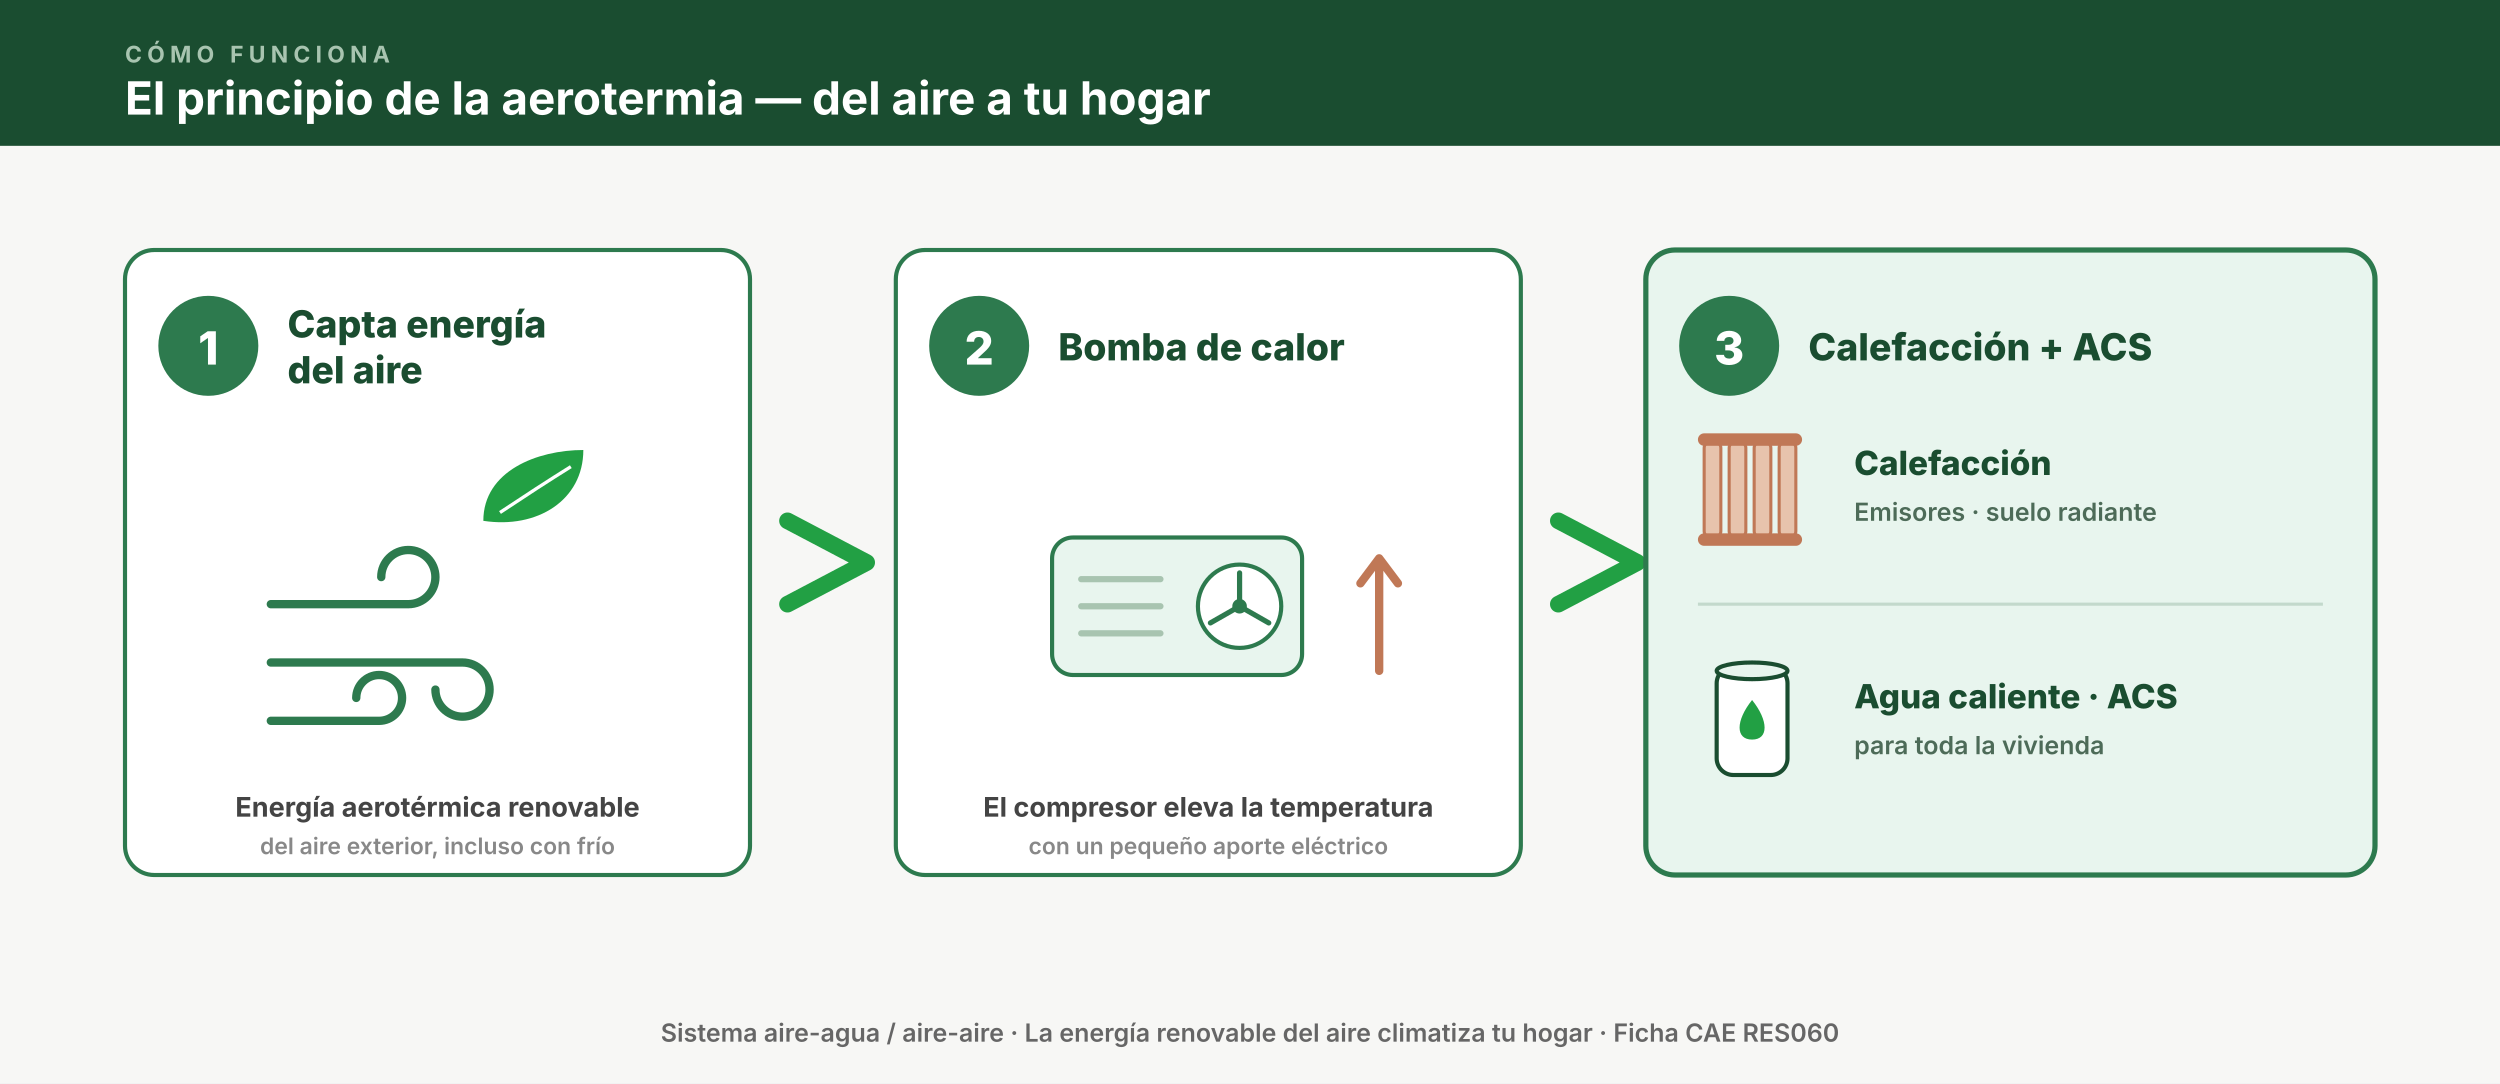
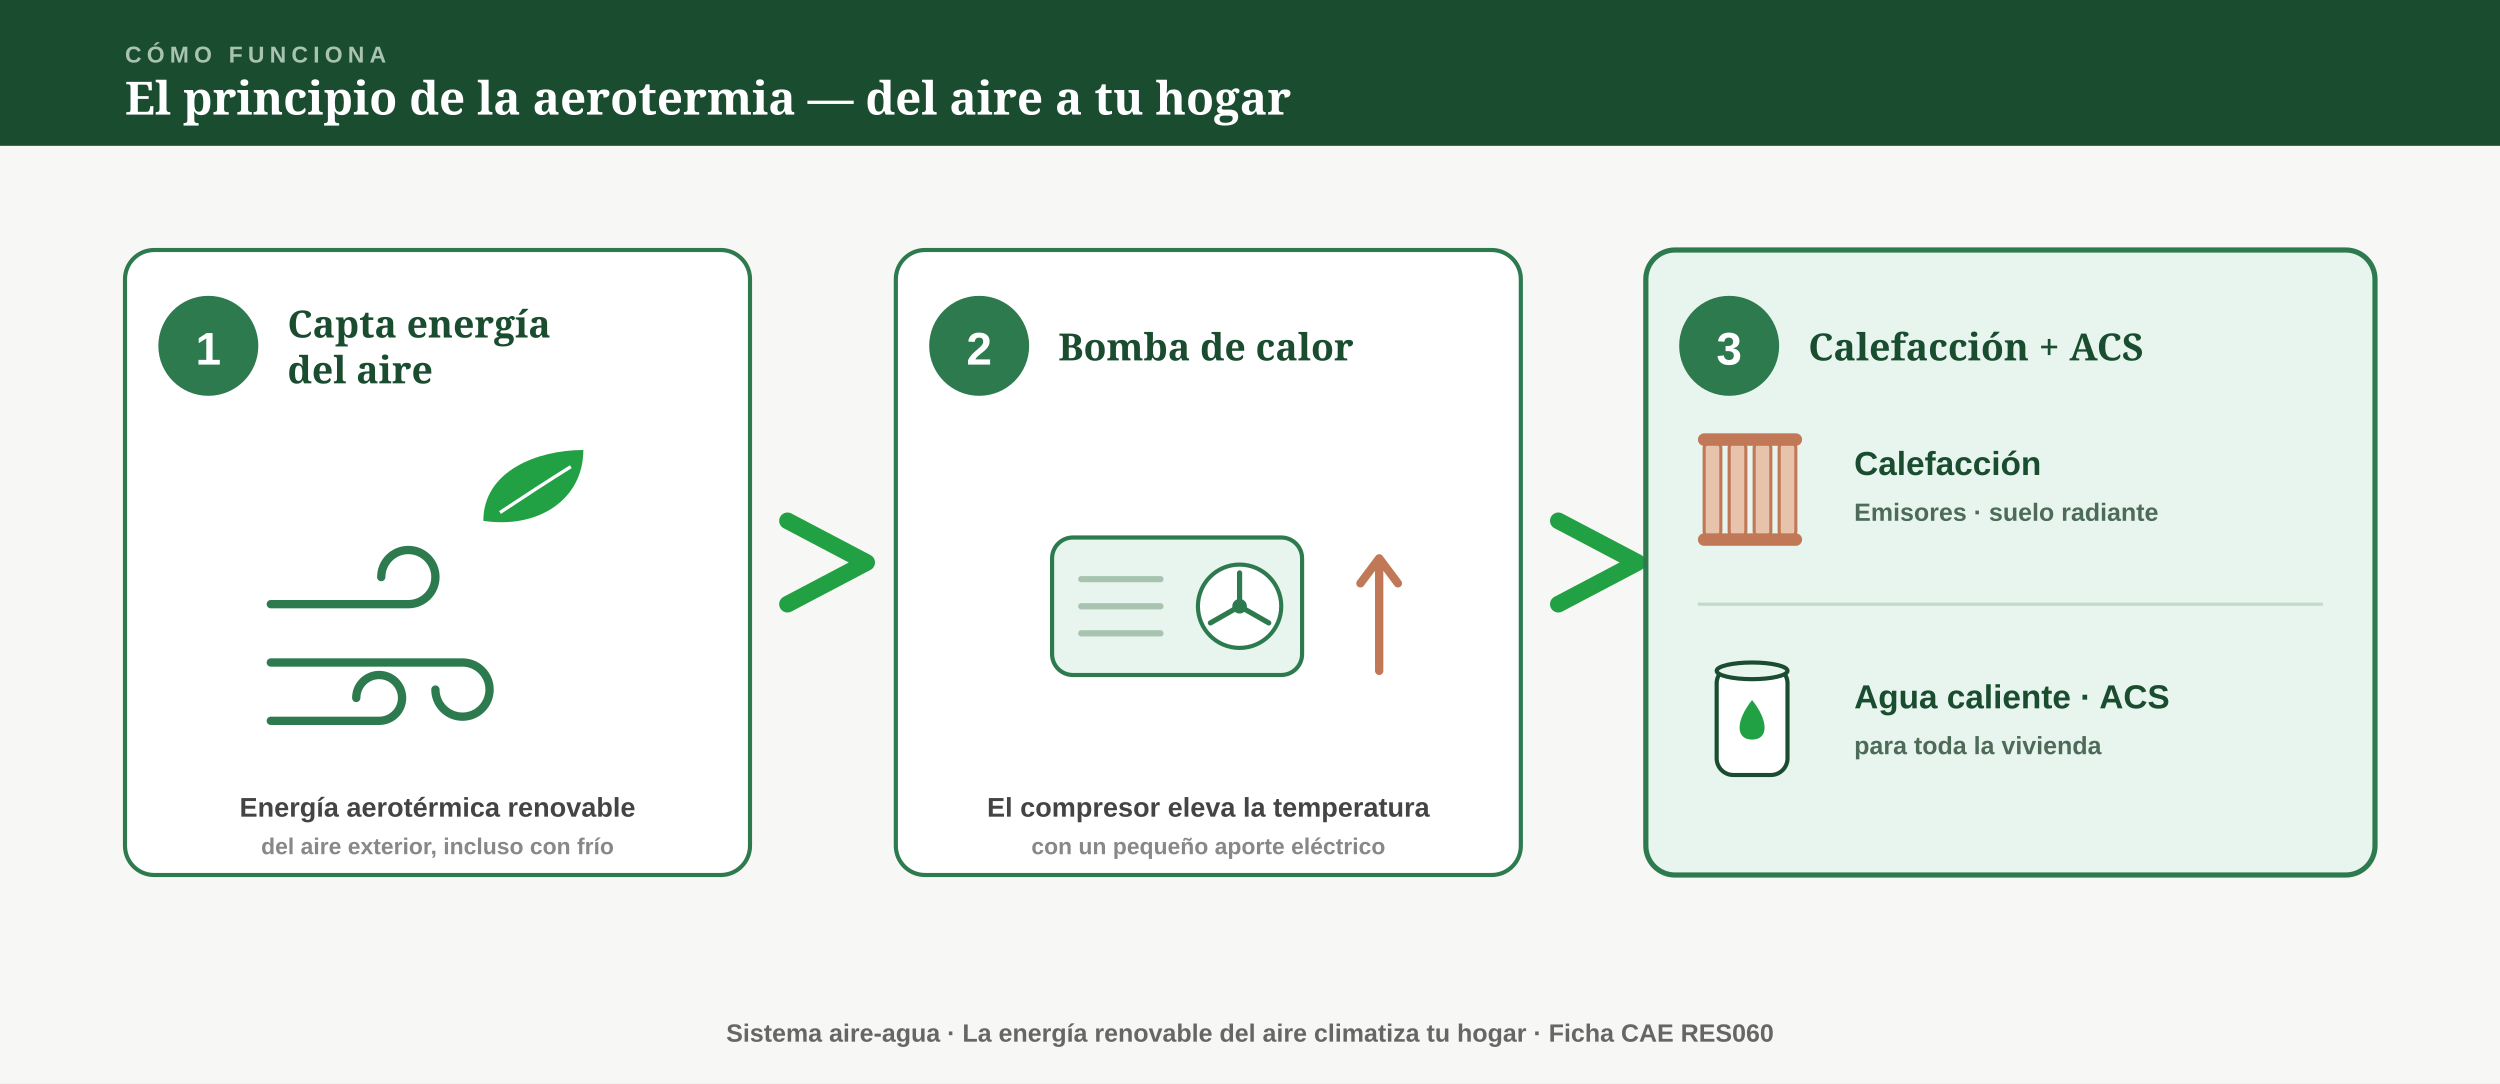
- <svg xmlns="http://www.w3.org/2000/svg" viewBox="0 0 1200 520" width="100%" preserveAspectRatio="xMidYMid meet" role="img" aria-labelledby="ae-title ae-desc" font-family="Manrope, -apple-system, sans-serif">
+ <svg xmlns="http://www.w3.org/2000/svg" viewBox="0 0 1200 520" width="100%" preserveAspectRatio="xMidYMid meet" role="img" aria-labelledby="ae-title ae-desc" font-family="'Source Sans 3', Arial, sans-serif">
  <rect width="1200" height="520" fill="#f7f7f5" />
  <rect x="0" y="0" width="1200" height="70" fill="#1a4d30" />
  <text x="60" y="30" fill="#a8c4b0" font-size="11" font-weight="700" letter-spacing="2.5">CÓMO FUNCIONA</text>
-   <text x="60" y="55" fill="#ffffff" font-size="22" font-weight="700">El principio de la aerotermia — del aire a tu hogar</text>
+   <text x="60" y="55" fill="#ffffff" font-size="22" font-weight="700" font-family="'Source Serif 4', Georgia, serif">El principio de la aerotermia — del aire a tu hogar</text>
  <g>
    <rect x="60" y="120" width="300" height="300" rx="14" fill="#ffffff" stroke="#2d7a4e" stroke-width="2" />
    <circle cx="100" cy="166" r="24" fill="#2d7a4e" />
-     <text x="100" y="175" fill="#ffffff" font-size="22" font-weight="800" text-anchor="middle">1</text>
-     <text x="138" y="162" fill="#1a4d30" font-size="18" font-weight="800">Capta energía</text>
-     <text x="138" y="184" fill="#1a4d30" font-size="18" font-weight="800">del aire</text>
+     <text x="100" y="175" fill="#ffffff" font-size="22" font-weight="700" text-anchor="middle">1</text>
+     <text x="138" y="162" fill="#1a4d30" font-size="18" font-weight="700" font-family="'Source Serif 4', Georgia, serif">Capta energía</text>
+     <text x="138" y="184" fill="#1a4d30" font-size="18" font-weight="700" font-family="'Source Serif 4', Georgia, serif">del aire</text>
    <path d="M 232 250 C 232 226 258 216 280 216 C 280 240 258 254 232 250 Z" fill="#22a044" />
    <path d="M 240 246 Q 258 234 274 224" stroke="#ffffff" stroke-width="1.6" fill="none" />
    <g fill="none" stroke="#2d7a4e" stroke-width="4" stroke-linecap="round">
      <path d="M 130 290 h 66 a 13 13 0 1 0 -13 -13" />
      <path d="M 130 318 h 92 a 13 13 0 1 1 -13 13" />
      <path d="M 130 346 h 52 a 11 11 0 1 0 -11 -11" />
    </g>
    <text x="210" y="392" fill="#444" font-size="13" font-weight="700" text-anchor="middle">Energía aerotérmica renovable</text>
    <text x="210" y="410" fill="#888" font-size="11" font-weight="600" text-anchor="middle">del aire exterior, incluso con frío</text>
  </g>
  <path d="M 378 250 L 416 270 L 378 290" fill="none" stroke="#22a044" stroke-width="8" stroke-linecap="round" stroke-linejoin="round" />
  <g>
    <rect x="430" y="120" width="300" height="300" rx="14" fill="#ffffff" stroke="#2d7a4e" stroke-width="2" />
    <circle cx="470" cy="166" r="24" fill="#2d7a4e" />
-     <text x="470" y="175" fill="#ffffff" font-size="22" font-weight="800" text-anchor="middle">2</text>
-     <text x="508" y="173" fill="#1a4d30" font-size="18" font-weight="800">Bomba de calor</text>
+     <text x="470" y="175" fill="#ffffff" font-size="22" font-weight="700" text-anchor="middle">2</text>
+     <text x="508" y="173" fill="#1a4d30" font-size="18" font-weight="700" font-family="'Source Serif 4', Georgia, serif">Bomba de calor</text>
    <g transform="translate(505, 258)">
      <rect x="0" y="0" width="120" height="66" rx="10" fill="#e8f5ee" stroke="#2d7a4e" stroke-width="2" />
      <g stroke="#a8c4b0" stroke-width="3" stroke-linecap="round">
        <line x1="14" y1="20" x2="52" y2="20" />
        <line x1="14" y1="33" x2="52" y2="33" />
        <line x1="14" y1="46" x2="52" y2="46" />
      </g>
      <circle cx="90" cy="33" r="20" fill="#ffffff" stroke="#2d7a4e" stroke-width="2" />
      <g stroke="#2d7a4e" stroke-width="2.5" stroke-linecap="round">
        <line x1="90" y1="33" x2="90" y2="17" />
        <line x1="90" y1="33" x2="104" y2="41" />
        <line x1="90" y1="33" x2="76" y2="41" />
      </g>
      <circle cx="90" cy="33" r="3.5" fill="#2d7a4e" />
    </g>
    <path d="M 662 322 V 268 M 653 280 L 662 268 L 671 280" fill="none" stroke="#c07856" stroke-width="4" stroke-linecap="round" stroke-linejoin="round" />
    <text x="580" y="392" fill="#444" font-size="13" font-weight="700" text-anchor="middle">El compresor eleva la temperatura</text>
    <text x="580" y="410" fill="#888" font-size="11" font-weight="600" text-anchor="middle">con un pequeño aporte eléctrico</text>
  </g>
  <path d="M 748 250 L 786 270 L 748 290" fill="none" stroke="#22a044" stroke-width="8" stroke-linecap="round" stroke-linejoin="round" />
  <g>
    <rect x="790" y="120" width="350" height="300" rx="14" fill="#e8f5ee" stroke="#2d7a4e" stroke-width="2.5" />
    <circle cx="830" cy="166" r="24" fill="#2d7a4e" />
-     <text x="830" y="175" fill="#ffffff" font-size="22" font-weight="800" text-anchor="middle">3</text>
-     <text x="868" y="173" fill="#1a4d30" font-size="18" font-weight="800">Calefacción + ACS</text>
+     <text x="830" y="175" fill="#ffffff" font-size="22" font-weight="700" text-anchor="middle">3</text>
+     <text x="868" y="173" fill="#1a4d30" font-size="18" font-weight="700" font-family="'Source Serif 4', Georgia, serif">Calefacción + ACS</text>
    <g transform="translate(818, 210)">
      <g fill="#e7c3ac" stroke="#c07856" stroke-width="1.5">
        <rect x="0" y="2" width="8" height="46" rx="3" />
        <rect x="12" y="2" width="8" height="46" rx="3" />
        <rect x="24" y="2" width="8" height="46" rx="3" />
        <rect x="36" y="2" width="8" height="46" rx="3" />
      </g>
      <rect x="-3" y="-2" width="50" height="6" rx="3" fill="#c07856" />
      <rect x="-3" y="46" width="50" height="6" rx="3" fill="#c07856" />
-       <text x="72" y="18" fill="#1a4d30" font-size="16" font-weight="800">Calefacción</text>
+       <text x="72" y="18" fill="#1a4d30" font-size="16" font-weight="700">Calefacción</text>
      <text x="72" y="40" fill="#4d6b58" font-size="12" font-weight="600">Emisores · suelo radiante</text>
    </g>
    <line x1="815" y1="290" x2="1115" y2="290" stroke="#c3d9cc" stroke-width="1.5" />
    <g transform="translate(818, 318)">
      <rect x="6" y="2" width="34" height="52" rx="8" fill="#ffffff" stroke="#1a4d30" stroke-width="2" />
      <ellipse cx="23" cy="4" rx="17" ry="4" fill="#e8f5ee" stroke="#1a4d30" stroke-width="2" />
      <path d="M 23 18 C 15 28 15 37 23 37 C 31 37 31 28 23 18 Z" fill="#22a044" />
-       <text x="72" y="22" fill="#1a4d30" font-size="16" font-weight="800">Agua caliente · ACS</text>
+       <text x="72" y="22" fill="#1a4d30" font-size="16" font-weight="700">Agua caliente · ACS</text>
      <text x="72" y="44" fill="#4d6b58" font-size="12" font-weight="600">para toda la vivienda</text>
    </g>
  </g>
-   <text x="600" y="500" fill="#666" font-size="12" font-weight="600" text-anchor="middle">Sistema aire-agua / aire-aire · La energía renovable del aire climatiza tu hogar · Ficha CAE RES060</text>
+   <text x="600" y="500" fill="#666" font-size="12" font-weight="600" text-anchor="middle">Sistema aire-agua · La energía renovable del aire climatiza tu hogar · Ficha CAE RES060</text>
</svg>
